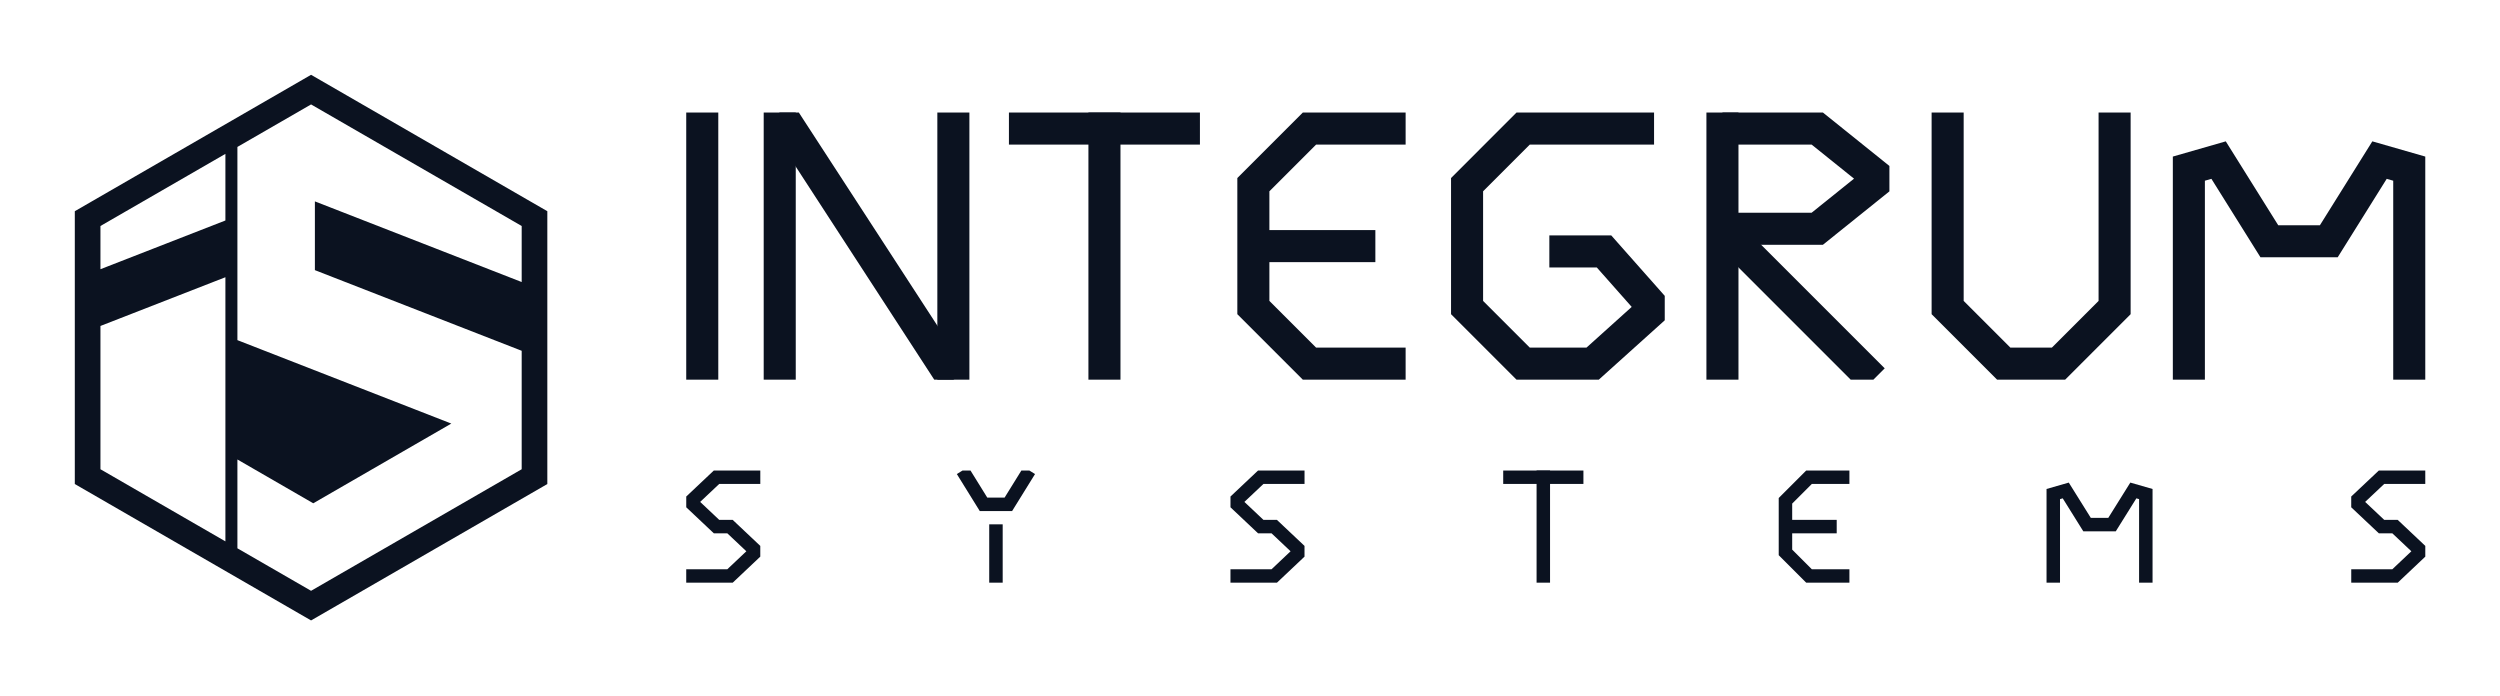
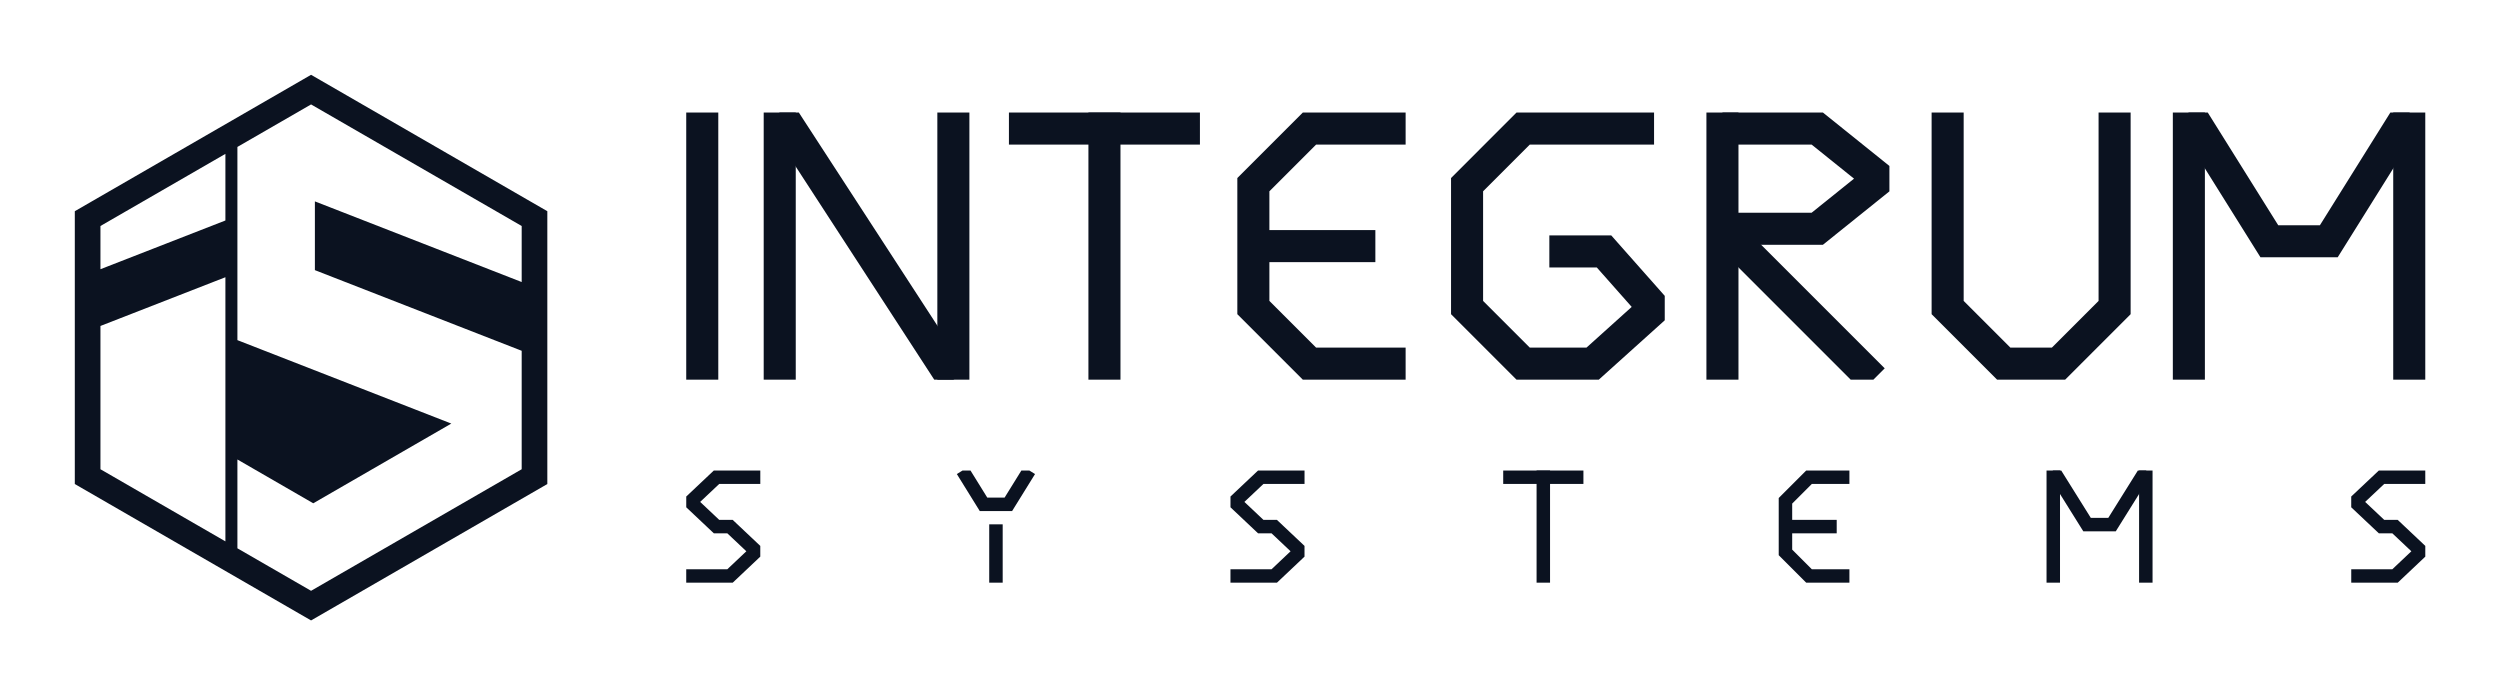
<svg xmlns="http://www.w3.org/2000/svg" width="6551" height="1822" viewBox="0 0 6551 1822" role="img" aria-label="Integrum Systems">
  <defs>
    <clipPath id="c1">
      <rect x="0.0" y="294.9" width="100000.0" height="700.0" />
    </clipPath>
    <clipPath id="c2">
      <rect x="0.0" y="1232.9" width="100000.0" height="294.0" />
    </clipPath>
  </defs>
  <g transform="translate(-81.36,14.42) scale(1.42979)">
    <path d="M 627.0 127.0 L 1060.0 377.0 L 1060.0 877.0 L 627.0 1127.0 L 194.0 877.0 L 194.0 377.0 Z M 241.0 404.1 L 470.0 271.9 L 470.0 394.0 L 241.0 483.3 Z M 470.0 498.0 L 470.0 982.1 L 241.0 849.9 L 241.0 587.3 Z M 627.0 181.3 L 1013.0 404.1 L 1013.0 506.8 L 634.0 359.0 L 634.0 485.0 L 1013.0 632.8 L 1013.0 849.9 L 627.0 1072.7 L 492.0 994.8 L 492.0 832.0 L 631.0 912.3 L 884.0 766.2 L 492.0 613.3 L 492.0 259.2 Z" fill="#0B1220" fill-rule="evenodd" />
  </g>
  <g clip-path="url(#c1)" fill="none" stroke="#0B1220" stroke-width="84.0" stroke-linecap="butt" stroke-linejoin="miter" stroke-miterlimit="12">
    <polyline points="1840.2,294.9 1840.2,994.9" />
    <polyline points="2043.2,294.9 2043.2,994.9" />
    <polyline points="2498.2,294.9 2498.2,994.9" />
    <polyline points="2043.2,294.9 2498.2,994.9" />
    <polyline points="2643.8,336.9 3144.3,336.9" />
    <polyline points="2894.1,294.9 2894.1,994.9" />
    <polyline points="3683.3,336.9 3431.3,336.9 3284.3,483.9 3284.3,805.9 3431.3,952.9 3683.3,952.9" />
    <polyline points="3284.3,644.9 3604.0,644.9" />
    <polyline points="4334.3,336.9 3991.3,336.9 3844.3,483.9 3844.3,805.9 3991.3,952.9 4173.3,952.9 4320.3,820.6 4320.3,791.2 4203.2,658.9 4059.9,658.9" />
    <polyline points="4513.5,294.9 4513.5,994.9" />
    <polyline points="4513.5,336.9 4762.0,336.9 4909.0,455.0 4909.0,481.3 4762.0,599.4 4513.5,599.4" />
    <polyline points="4513.5,599.4 4909.0,994.9" />
    <polyline points="5103.6,294.9 5103.6,805.9 5250.6,952.9 5394.1,952.9 5541.1,805.9 5541.1,294.9" />
-     <polyline points="5735.7,994.9 5735.7,441.9 5813.6,419.5 5946.6,632.2 6102.4,632.2 6235.3,419.5 6313.2,441.9 6313.2,994.9" />
+     <polyline points="5735.7,294.9 5735.7,994.9" />
+     <polyline points="6313.2,294.9 6313.2,994.9" />
+     <polyline points="5735.7,294.9 5946.6,632.2 6102.4,632.2 6313.2,294.9" />
  </g>
  <g clip-path="url(#c2)" fill="none" stroke="#0B1220" stroke-width="35.3" stroke-linecap="butt" stroke-linejoin="miter" stroke-miterlimit="12">
    <polyline points="1992.3,1250.5 1877.6,1250.5 1815.9,1308.7 1815.9,1321.7 1877.6,1379.9 1912.9,1379.9 1974.6,1438.1 1974.6,1451.0 1912.9,1509.3 1798.2,1509.3" />
    <polyline points="2522.3,1232.9 2577.2,1321.5 2642.3,1321.5 2697.2,1232.9" />
    <polyline points="2609.8,1374.0 2609.8,1526.9" />
    <polyline points="3418.4,1250.5 3303.7,1250.5 3242.0,1308.7 3242.0,1321.7 3303.7,1379.9 3339.0,1379.9 3400.7,1438.1 3400.7,1451.0 3339.0,1509.3 3224.3,1509.3" />
    <polyline points="3939.0,1250.5 4149.2,1250.5" />
    <polyline points="4044.1,1232.9 4044.1,1526.9" />
    <polyline points="4846.2,1250.5 4740.4,1250.5 4678.6,1312.3 4678.6,1447.5 4740.4,1509.3 4846.2,1509.3" />
    <polyline points="4678.6,1379.9 4812.9,1379.9" />
-     <polyline points="5380.4,1526.9 5380.4,1294.6 5413.1,1285.2 5468.9,1374.6 5534.4,1374.6 5590.2,1285.2 5622.9,1294.6 5622.9,1526.9" />
+     <polyline points="5380.4,1232.9 5380.4,1526.9" />
+     <polyline points="5622.9,1232.9 5622.9,1526.9" />
+     <polyline points="5380.4,1232.9 5468.9,1374.6 5534.4,1374.6 5622.9,1232.9" />
    <polyline points="6355.2,1250.5 6240.6,1250.5 6178.8,1308.7 6178.8,1321.7 6240.6,1379.9 6275.9,1379.9 6337.6,1438.1 6337.6,1451.0 6275.9,1509.3 6161.2,1509.3" />
  </g>
</svg>
